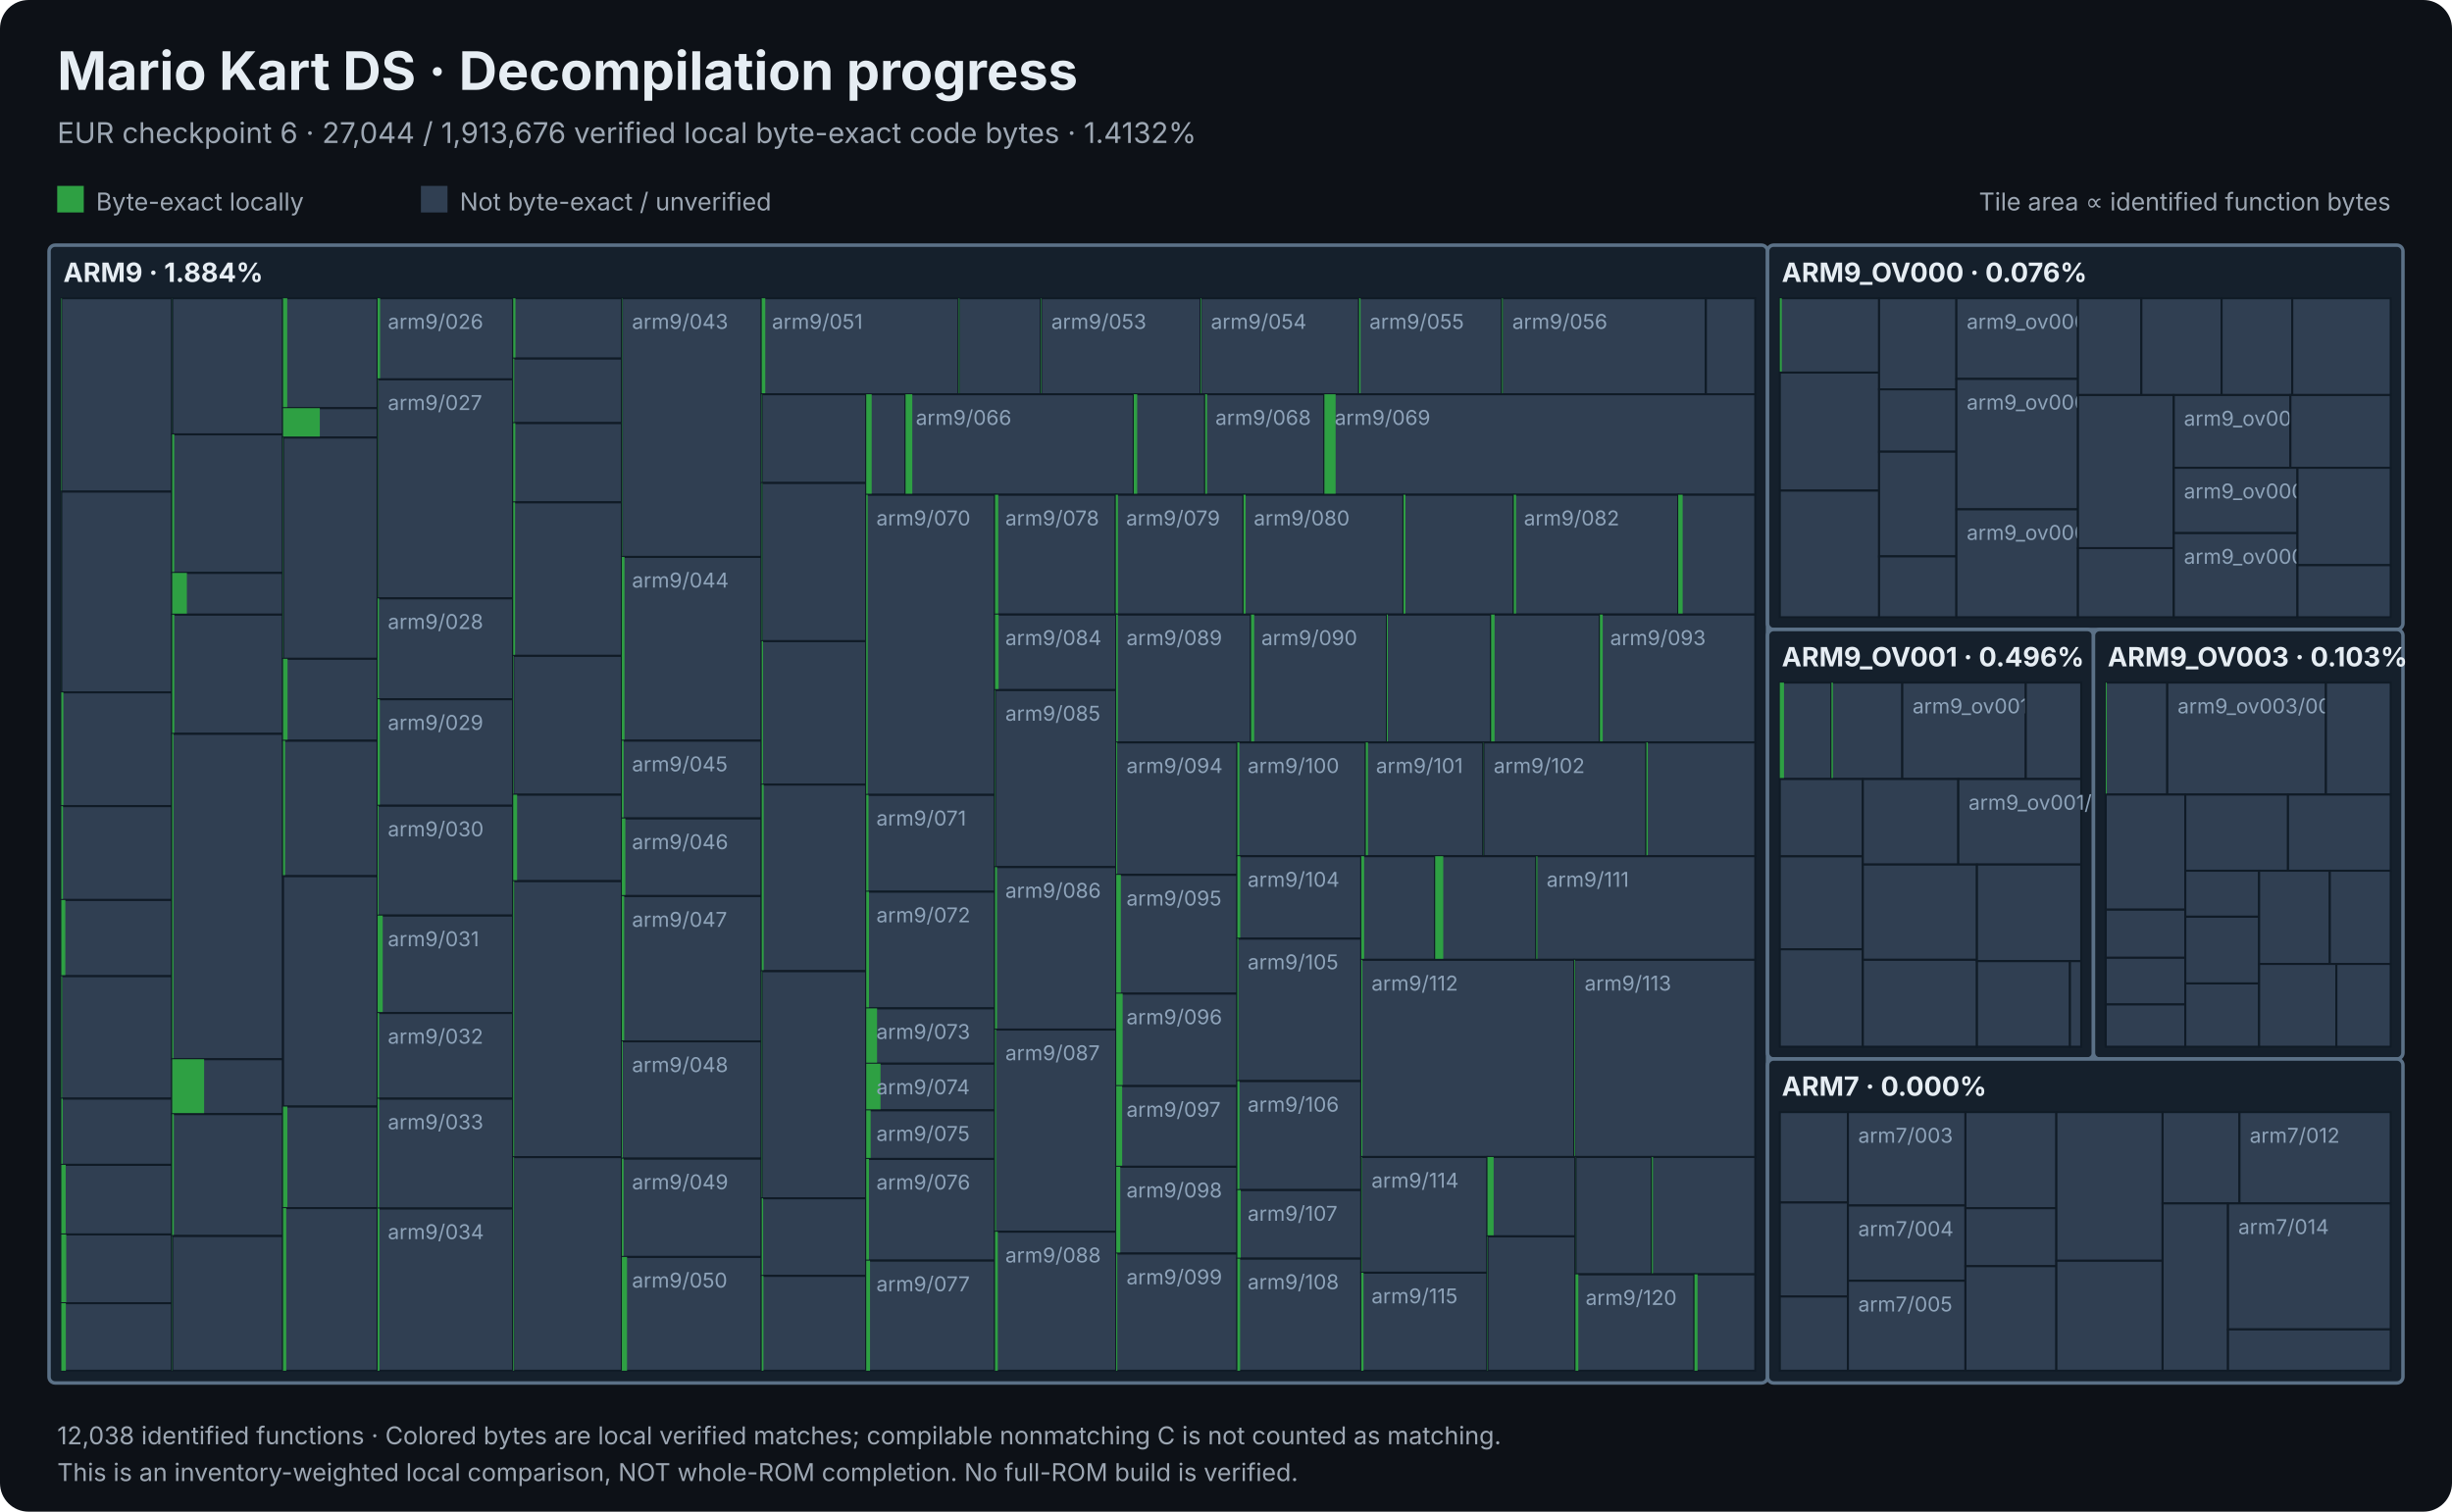
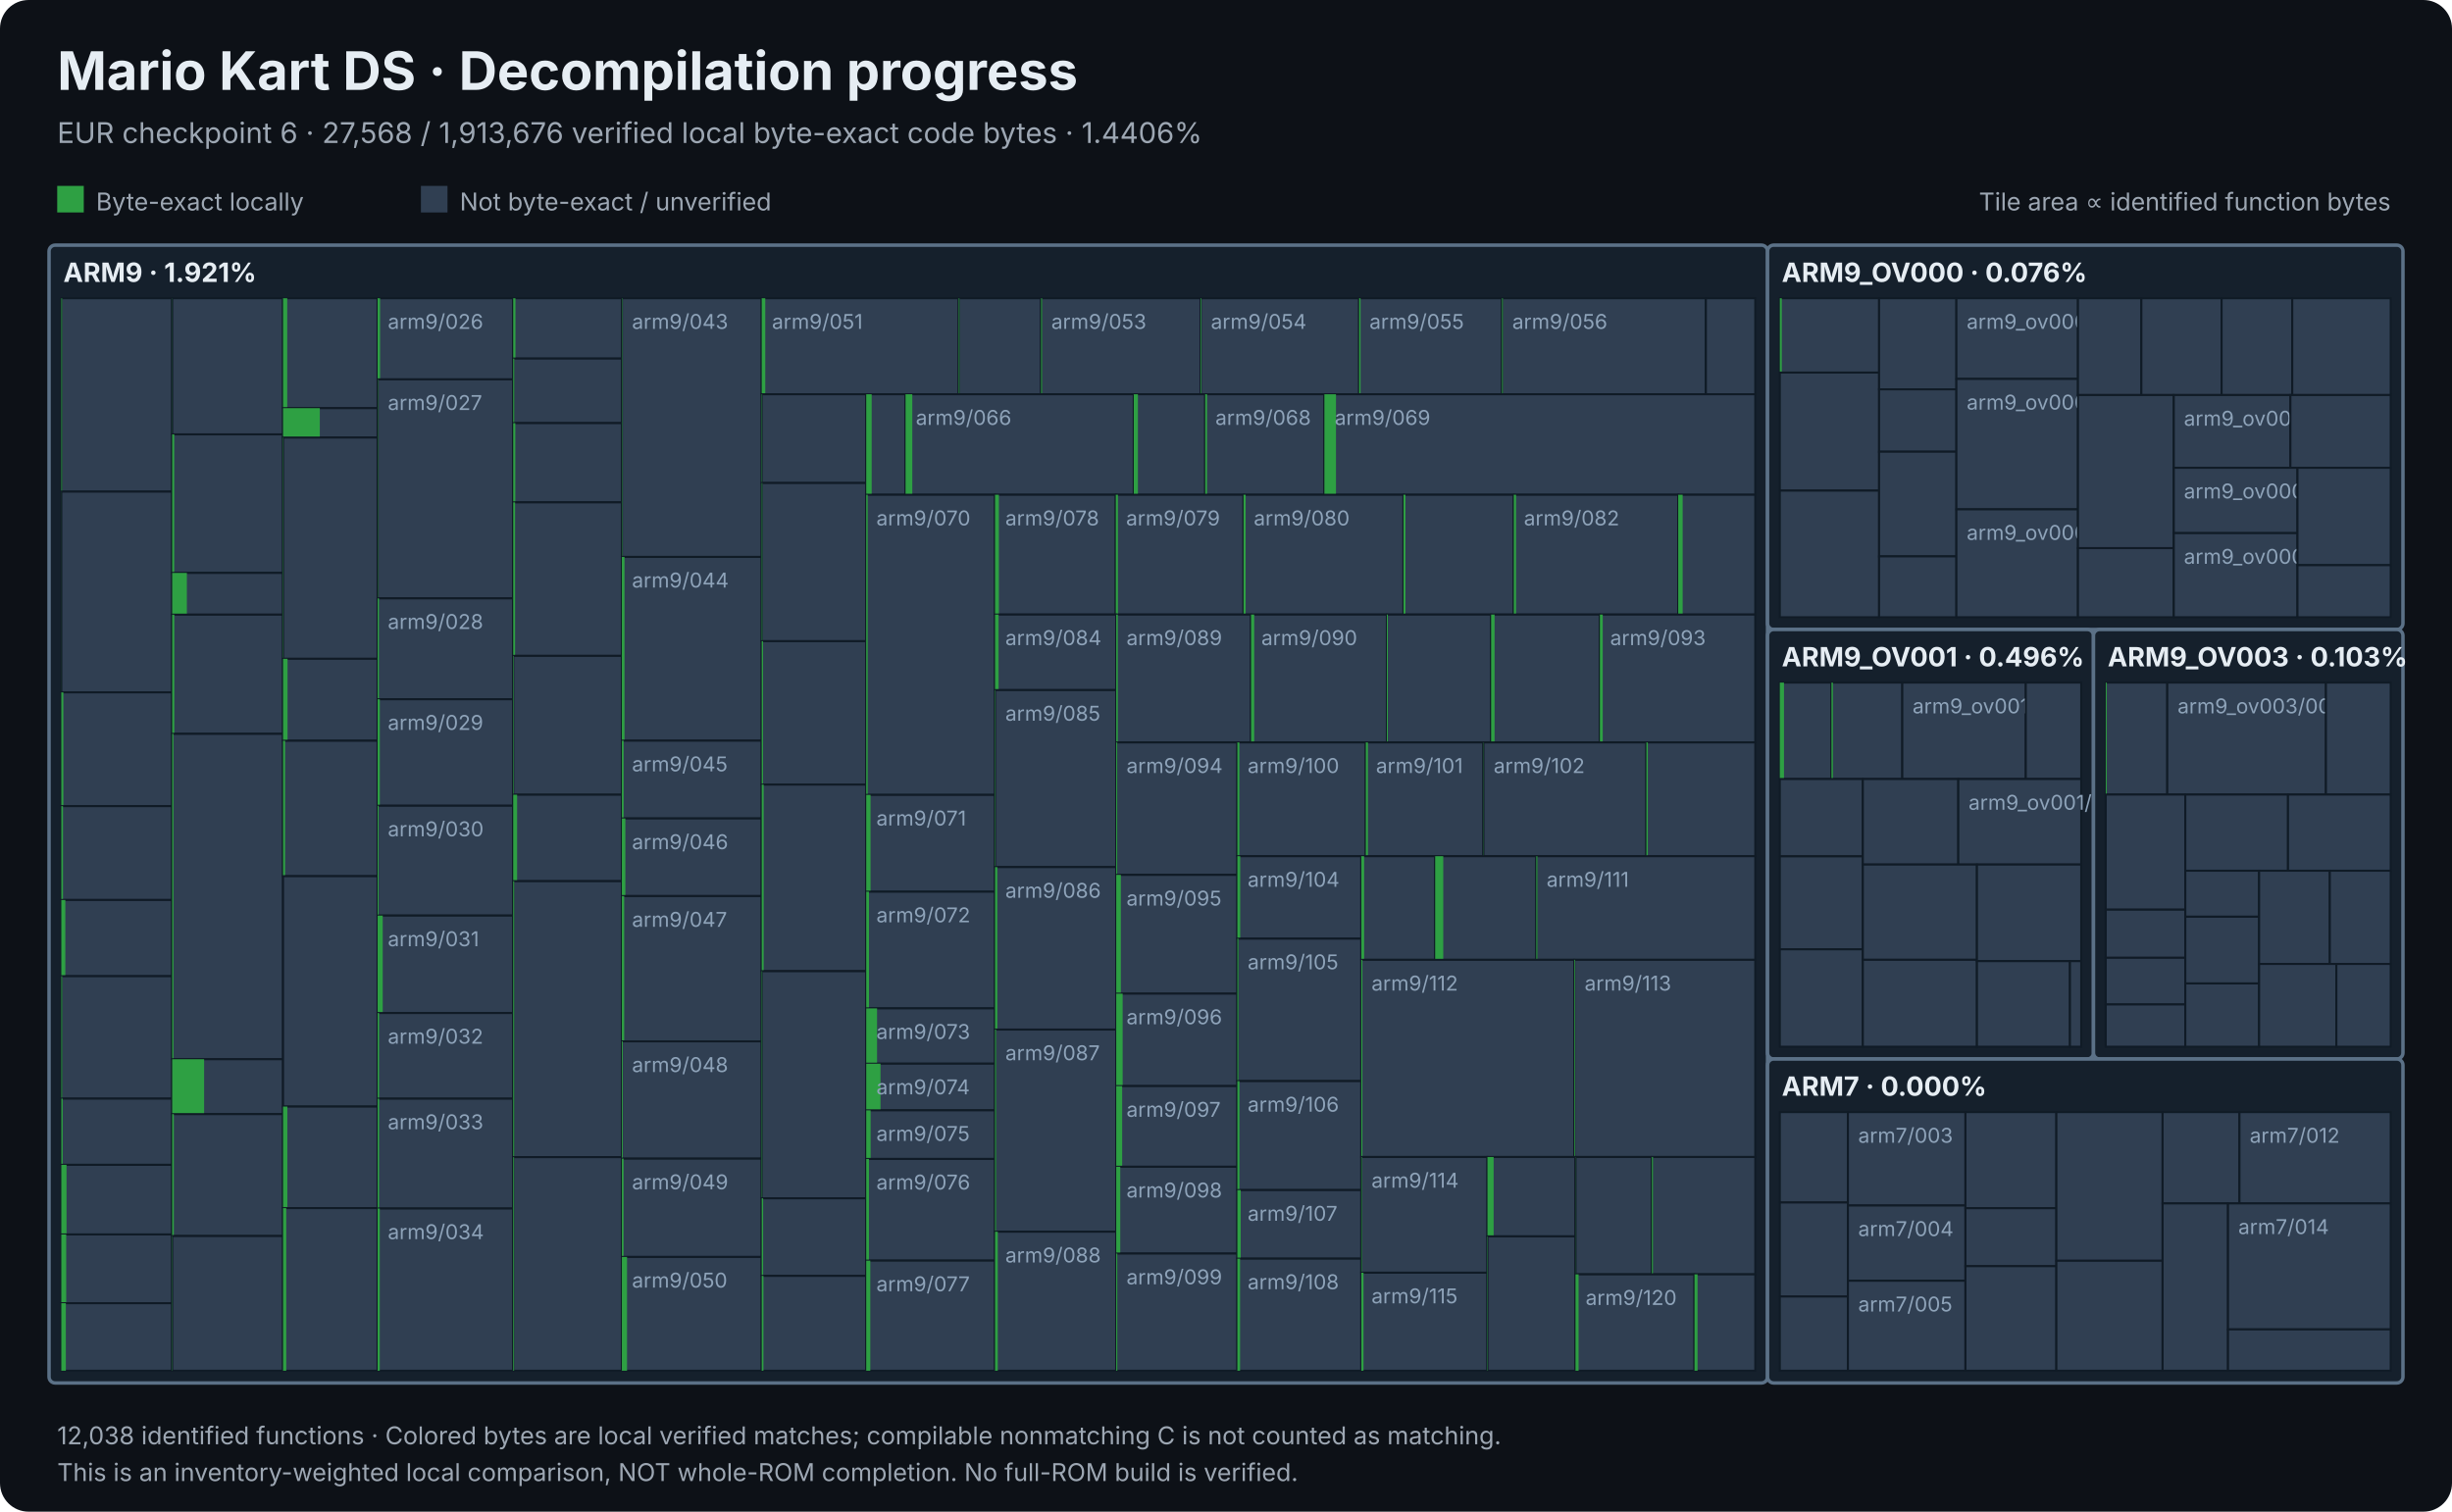
<svg xmlns="http://www.w3.org/2000/svg" viewBox="0 0 1200 740" width="1200" height="740" role="img" aria-label="Mario Kart DS local decompilation progress treemap">
  <rect width="1200" height="740" rx="14" fill="#0d1117" />
  <style>text{font-family:Inter,Segoe UI,Arial,sans-serif}.heading{fill:#e6edf3;font-weight:700}.light{fill:#9da7b3}.module{fill:#e6edf3;font-weight:700}.tile{fill:#8ea3b9;font-size:10px;pointer-events:none}</style>
  <text x="28" y="44" class="heading" font-size="26">Mario Kart DS · Decompilation progress</text>
-   <text x="28" y="70" class="light" font-size="14">EUR checkpoint 6 · 27,044 / 1,913,676 verified local byte-exact code bytes · 1.4132%</text>
+   <text x="28" y="70" class="light" font-size="14">EUR checkpoint 6 · 27,568 / 1,913,676 verified local byte-exact code bytes · 1.4406%</text>
  <rect x="28" y="91" width="13" height="13" fill="#2ea043" />
  <text x="47" y="103" class="light" font-size="12">Byte-exact locally</text>
  <rect x="206" y="91" width="13" height="13" fill="#303f52" />
  <text x="225" y="103" class="light" font-size="12">Not byte-exact / unverified</text>
  <text x="1170" y="103" text-anchor="end" class="light" font-size="12">Tile area ∝ identified function bytes</text>
  <rect x="24.00" y="120.00" width="841.03" height="557.00" rx="3" fill="#15202c" stroke="#5b7187" stroke-width="1.7" />
  <rect x="30.00" y="146.00" width="54.26" height="94.67" fill="#303f52" stroke="#101b26" stroke-width="1" />
-   <rect x="30.00" y="146.00" width="0.290" height="94.67" fill="#2ea043" />
+   <rect x="30.00" y="146.00" width="0.395" height="94.67" fill="#2ea043" />
  <rect x="30.00" y="240.67" width="54.26" height="98.25" fill="#303f52" stroke="#101b26" stroke-width="1" />
  <rect x="30.00" y="240.67" width="0.038" height="98.25" fill="#2ea043" />
  <rect x="30.00" y="338.93" width="54.26" height="55.70" fill="#303f52" stroke="#101b26" stroke-width="1" />
  <rect x="30.00" y="338.93" width="1.007" height="55.70" fill="#2ea043" />
  <rect x="30.00" y="394.62" width="54.26" height="45.95" fill="#303f52" stroke="#101b26" stroke-width="1" />
  <rect x="30.00" y="394.62" width="0.827" height="45.95" fill="#2ea043" />
  <rect x="30.00" y="440.57" width="54.26" height="37.31" fill="#303f52" stroke="#101b26" stroke-width="1" />
  <rect x="30.00" y="440.57" width="1.971" height="37.31" fill="#2ea043" />
  <rect x="30.00" y="477.88" width="54.26" height="59.93" fill="#303f52" stroke="#101b26" stroke-width="1" />
  <rect x="30.00" y="477.88" width="0.437" height="59.93" fill="#2ea043" />
  <rect x="30.00" y="537.81" width="54.26" height="32.41" fill="#303f52" stroke="#101b26" stroke-width="1" />
  <rect x="30.00" y="537.81" width="0.692" height="32.41" fill="#2ea043" />
  <rect x="30.00" y="570.22" width="54.26" height="34.08" fill="#303f52" stroke="#101b26" stroke-width="1" />
-   <rect x="30.00" y="570.22" width="2.157" height="34.08" fill="#2ea043" />
+   <rect x="30.00" y="570.22" width="2.559" height="34.08" fill="#2ea043" />
  <rect x="30.00" y="604.30" width="54.26" height="33.65" fill="#303f52" stroke="#101b26" stroke-width="1" />
  <rect x="30.00" y="604.30" width="2.407" height="33.65" fill="#2ea043" />
  <rect x="30.00" y="637.95" width="54.26" height="33.05" fill="#303f52" stroke="#101b26" stroke-width="1" />
  <rect x="30.00" y="637.95" width="2.225" height="33.05" fill="#2ea043" />
  <rect x="84.26" y="146.00" width="54.26" height="66.64" fill="#303f52" stroke="#101b26" stroke-width="1" />
  <rect x="84.26" y="146.00" width="0.075" height="66.64" fill="#2ea043" />
  <rect x="84.26" y="212.64" width="54.26" height="67.81" fill="#303f52" stroke="#101b26" stroke-width="1" />
  <rect x="84.26" y="212.64" width="1.011" height="67.81" fill="#2ea043" />
  <rect x="84.26" y="280.45" width="54.26" height="20.44" fill="#303f52" stroke="#101b26" stroke-width="1" />
  <rect x="84.26" y="280.45" width="7.195" height="20.44" fill="#2ea043" />
  <rect x="84.26" y="300.89" width="54.26" height="58.35" fill="#303f52" stroke="#101b26" stroke-width="1" />
  <rect x="84.26" y="300.89" width="1.046" height="58.35" fill="#2ea043" />
  <rect x="84.26" y="359.24" width="54.26" height="159.28" fill="#303f52" stroke="#101b26" stroke-width="1" />
  <rect x="84.26" y="359.24" width="0.642" height="159.28" fill="#2ea043" />
  <rect x="84.26" y="518.52" width="54.26" height="26.87" fill="#303f52" stroke="#101b26" stroke-width="1" />
  <rect x="84.26" y="518.52" width="15.630" height="26.87" fill="#2ea043" />
  <rect x="84.26" y="545.39" width="54.26" height="59.68" fill="#303f52" stroke="#101b26" stroke-width="1" />
  <rect x="84.26" y="545.39" width="0.814" height="59.68" fill="#2ea043" />
  <rect x="84.26" y="605.07" width="54.26" height="65.93" fill="#303f52" stroke="#101b26" stroke-width="1" />
  <rect x="84.26" y="605.07" width="0.151" height="65.93" fill="#2ea043" />
  <rect x="138.52" y="146.00" width="46.28" height="53.80" fill="#303f52" stroke="#101b26" stroke-width="1" />
  <rect x="138.52" y="146.00" width="2.050" height="53.80" fill="#2ea043" />
  <rect x="138.52" y="199.80" width="46.28" height="14.40" fill="#303f52" stroke="#101b26" stroke-width="1" />
  <rect x="138.52" y="199.80" width="17.994" height="14.40" fill="#2ea043" />
  <rect x="138.52" y="214.20" width="46.28" height="108.30" fill="#303f52" stroke="#101b26" stroke-width="1" />
  <rect x="138.52" y="214.20" width="0.173" height="108.30" fill="#2ea043" />
  <rect x="138.52" y="322.50" width="46.28" height="40.12" fill="#303f52" stroke="#101b26" stroke-width="1" />
  <rect x="138.52" y="322.50" width="2.205" height="40.12" fill="#2ea043" />
  <rect x="138.52" y="362.62" width="46.28" height="66.30" fill="#303f52" stroke="#101b26" stroke-width="1" />
  <rect x="138.52" y="362.62" width="1.015" height="66.30" fill="#2ea043" />
  <rect x="138.52" y="428.92" width="46.28" height="112.77" fill="#303f52" stroke="#101b26" stroke-width="1" />
  <rect x="138.52" y="541.70" width="46.28" height="49.72" fill="#303f52" stroke="#101b26" stroke-width="1" />
  <rect x="138.52" y="541.70" width="2.105" height="49.72" fill="#2ea043" />
  <rect x="138.52" y="591.41" width="46.28" height="79.59" fill="#303f52" stroke="#101b26" stroke-width="1" />
  <rect x="138.52" y="591.41" width="1.581" height="79.59" fill="#2ea043" />
  <rect x="184.80" y="146.00" width="66.35" height="39.71" fill="#303f52" stroke="#101b26" stroke-width="1" />
  <rect x="184.80" y="146.00" width="1.208" height="39.71" fill="#2ea043" />
  <text x="189.8" y="161.0" class="tile">arm9/026</text>
  <rect x="184.80" y="185.71" width="66.35" height="107.21" fill="#303f52" stroke="#101b26" stroke-width="1" />
  <rect x="184.80" y="185.71" width="0.174" height="107.21" fill="#2ea043" />
  <text x="189.8" y="200.7" class="tile">arm9/027</text>
  <rect x="184.80" y="292.92" width="66.35" height="49.38" fill="#303f52" stroke="#101b26" stroke-width="1" />
  <rect x="184.80" y="292.92" width="0.656" height="49.38" fill="#2ea043" />
  <text x="189.8" y="307.9" class="tile">arm9/028</text>
  <rect x="184.80" y="342.31" width="66.35" height="52.12" fill="#303f52" stroke="#101b26" stroke-width="1" />
  <rect x="184.80" y="342.31" width="1.076" height="52.12" fill="#2ea043" />
  <text x="189.8" y="357.3" class="tile">arm9/029</text>
  <rect x="184.80" y="394.43" width="66.35" height="53.78" fill="#303f52" stroke="#101b26" stroke-width="1" />
  <rect x="184.80" y="394.43" width="0.475" height="53.78" fill="#2ea043" />
  <text x="189.8" y="409.4" class="tile">arm9/030</text>
  <rect x="184.80" y="448.21" width="66.35" height="47.69" fill="#303f52" stroke="#101b26" stroke-width="1" />
  <rect x="184.80" y="448.21" width="2.508" height="47.69" fill="#2ea043" />
  <text x="189.8" y="463.2" class="tile">arm9/031</text>
  <rect x="184.80" y="495.90" width="66.35" height="41.94" fill="#303f52" stroke="#101b26" stroke-width="1" />
  <rect x="184.80" y="495.90" width="0.728" height="41.94" fill="#2ea043" />
  <text x="189.8" y="510.9" class="tile">arm9/032</text>
  <rect x="184.80" y="537.83" width="66.35" height="53.77" fill="#303f52" stroke="#101b26" stroke-width="1" />
  <rect x="184.80" y="537.83" width="0.742" height="53.77" fill="#2ea043" />
  <text x="189.8" y="552.8" class="tile">arm9/033</text>
  <rect x="184.80" y="591.60" width="66.35" height="79.40" fill="#303f52" stroke="#101b26" stroke-width="1" />
-   <rect x="184.80" y="591.60" width="0.910" height="79.40" fill="#2ea043" />
+   <rect x="184.80" y="591.60" width="1.052" height="79.40" fill="#2ea043" />
  <text x="189.8" y="606.6" class="tile">arm9/034</text>
  <rect x="251.16" y="146.00" width="53.18" height="29.53" fill="#303f52" stroke="#101b26" stroke-width="1" />
  <rect x="251.16" y="146.00" width="1.097" height="29.53" fill="#2ea043" />
  <rect x="251.16" y="175.53" width="53.18" height="31.60" fill="#303f52" stroke="#101b26" stroke-width="1" />
  <rect x="251.16" y="175.53" width="0.532" height="31.60" fill="#2ea043" />
  <rect x="251.16" y="207.13" width="53.18" height="38.79" fill="#303f52" stroke="#101b26" stroke-width="1" />
  <rect x="251.16" y="207.13" width="1.028" height="38.79" fill="#2ea043" />
  <rect x="251.16" y="245.92" width="53.18" height="75.14" fill="#303f52" stroke="#101b26" stroke-width="1" />
  <rect x="251.16" y="245.92" width="0.929" height="75.14" fill="#2ea043" />
  <rect x="251.16" y="321.06" width="53.18" height="67.98" fill="#303f52" stroke="#101b26" stroke-width="1" />
  <rect x="251.16" y="321.06" width="0.275" height="67.98" fill="#2ea043" />
  <rect x="251.16" y="389.04" width="53.18" height="42.31" fill="#303f52" stroke="#101b26" stroke-width="1" />
  <rect x="251.16" y="389.04" width="1.914" height="42.31" fill="#2ea043" />
  <rect x="251.16" y="431.36" width="53.18" height="135.10" fill="#303f52" stroke="#101b26" stroke-width="1" />
  <rect x="251.16" y="431.36" width="0.498" height="135.10" fill="#2ea043" />
  <rect x="251.16" y="566.45" width="53.18" height="104.55" fill="#303f52" stroke="#101b26" stroke-width="1" />
  <rect x="251.16" y="566.45" width="0.429" height="104.55" fill="#2ea043" />
  <rect x="304.34" y="146.00" width="68.42" height="126.63" fill="#303f52" stroke="#101b26" stroke-width="1" />
  <rect x="304.34" y="146.00" width="0.207" height="126.63" fill="#2ea043" />
  <text x="309.3" y="161.0" class="tile">arm9/043</text>
  <rect x="304.34" y="272.63" width="68.42" height="89.96" fill="#303f52" stroke="#101b26" stroke-width="1" />
  <rect x="304.34" y="272.63" width="1.288" height="89.96" fill="#2ea043" />
  <text x="309.3" y="287.6" class="tile">arm9/044</text>
  <rect x="304.34" y="362.58" width="68.42" height="38.08" fill="#303f52" stroke="#101b26" stroke-width="1" />
  <rect x="304.34" y="362.58" width="0.867" height="38.08" fill="#2ea043" />
  <text x="309.3" y="377.6" class="tile">arm9/045</text>
  <rect x="304.34" y="400.66" width="68.42" height="37.99" fill="#303f52" stroke="#101b26" stroke-width="1" />
  <rect x="304.34" y="400.66" width="1.706" height="37.99" fill="#2ea043" />
  <text x="309.3" y="415.7" class="tile">arm9/046</text>
  <rect x="304.34" y="438.65" width="68.42" height="71.12" fill="#303f52" stroke="#101b26" stroke-width="1" />
  <rect x="304.34" y="438.65" width="1.139" height="71.12" fill="#2ea043" />
  <text x="309.3" y="453.7" class="tile">arm9/047</text>
  <rect x="304.34" y="509.77" width="68.42" height="57.42" fill="#303f52" stroke="#101b26" stroke-width="1" />
  <rect x="304.34" y="509.77" width="0.434" height="57.42" fill="#2ea043" />
  <text x="309.3" y="524.8" class="tile">arm9/048</text>
  <rect x="304.34" y="567.19" width="68.42" height="48.12" fill="#303f52" stroke="#101b26" stroke-width="1" />
  <rect x="304.34" y="567.19" width="0.829" height="48.12" fill="#2ea043" />
  <text x="309.3" y="582.2" class="tile">arm9/049</text>
  <rect x="304.34" y="615.31" width="68.42" height="55.69" fill="#303f52" stroke="#101b26" stroke-width="1" />
  <rect x="304.34" y="615.31" width="2.528" height="55.69" fill="#2ea043" />
  <text x="309.3" y="630.3" class="tile">arm9/050</text>
  <rect x="372.77" y="146.00" width="96.43" height="47.00" fill="#303f52" stroke="#101b26" stroke-width="1" />
  <rect x="372.77" y="146.00" width="1.750" height="47.00" fill="#2ea043" />
  <text x="377.8" y="161.0" class="tile">arm9/051</text>
  <rect x="469.20" y="146.00" width="40.30" height="47.00" fill="#303f52" stroke="#101b26" stroke-width="1" />
  <rect x="469.20" y="146.00" width="0.345" height="47.00" fill="#2ea043" />
  <rect x="509.50" y="146.00" width="78.14" height="47.00" fill="#303f52" stroke="#101b26" stroke-width="1" />
-   <rect x="509.50" y="146.00" width="0.265" height="47.00" fill="#2ea043" />
+   <rect x="509.50" y="146.00" width="0.504" height="47.00" fill="#2ea043" />
  <text x="514.5" y="161.0" class="tile">arm9/053</text>
  <rect x="587.64" y="146.00" width="77.53" height="47.00" fill="#303f52" stroke="#101b26" stroke-width="1" />
  <rect x="587.64" y="146.00" width="0.345" height="47.00" fill="#2ea043" />
  <text x="592.6" y="161.0" class="tile">arm9/054</text>
  <rect x="665.16" y="146.00" width="69.92" height="47.00" fill="#303f52" stroke="#101b26" stroke-width="1" />
  <rect x="665.16" y="146.00" width="0.689" height="47.00" fill="#2ea043" />
  <text x="670.2" y="161.0" class="tile">arm9/055</text>
  <rect x="735.08" y="146.00" width="99.77" height="47.00" fill="#303f52" stroke="#101b26" stroke-width="1" />
  <rect x="735.08" y="146.00" width="0.424" height="47.00" fill="#2ea043" />
  <text x="740.1" y="161.0" class="tile">arm9/056</text>
  <rect x="834.85" y="146.00" width="24.18" height="47.00" fill="#303f52" stroke="#101b26" stroke-width="1" />
  <rect x="372.77" y="193.00" width="51.16" height="43.45" fill="#303f52" stroke="#101b26" stroke-width="1" />
  <rect x="372.77" y="193.00" width="0.229" height="43.45" fill="#2ea043" />
  <rect x="372.77" y="236.45" width="51.16" height="77.43" fill="#303f52" stroke="#101b26" stroke-width="1" />
  <rect x="372.77" y="236.45" width="0.298" height="77.43" fill="#2ea043" />
  <rect x="372.77" y="313.88" width="51.16" height="70.22" fill="#303f52" stroke="#101b26" stroke-width="1" />
  <rect x="372.77" y="313.88" width="0.657" height="70.22" fill="#2ea043" />
  <rect x="372.77" y="384.09" width="51.16" height="91.33" fill="#303f52" stroke="#101b26" stroke-width="1" />
  <rect x="372.77" y="384.09" width="0.969" height="91.33" fill="#2ea043" />
  <rect x="372.77" y="475.43" width="51.16" height="111.18" fill="#303f52" stroke="#101b26" stroke-width="1" />
  <rect x="372.77" y="475.43" width="0.258" height="111.18" fill="#2ea043" />
  <rect x="372.77" y="586.61" width="51.16" height="37.96" fill="#303f52" stroke="#101b26" stroke-width="1" />
  <rect x="372.77" y="586.61" width="0.706" height="37.96" fill="#2ea043" />
  <rect x="372.77" y="624.57" width="51.16" height="46.43" fill="#303f52" stroke="#101b26" stroke-width="1" />
  <rect x="372.77" y="624.57" width="0.859" height="46.43" fill="#2ea043" />
  <rect x="423.93" y="193.00" width="19.24" height="49.20" fill="#303f52" stroke="#101b26" stroke-width="1" />
  <rect x="423.93" y="193.00" width="2.659" height="49.20" fill="#2ea043" />
  <rect x="443.17" y="193.00" width="111.70" height="49.20" fill="#303f52" stroke="#101b26" stroke-width="1" />
  <rect x="443.17" y="193.00" width="3.305" height="49.20" fill="#2ea043" />
  <text x="448.2" y="208.0" class="tile">arm9/066</text>
  <rect x="554.87" y="193.00" width="34.95" height="49.20" fill="#303f52" stroke="#101b26" stroke-width="1" />
-   <rect x="554.87" y="193.00" width="1.672" height="49.20" fill="#2ea043" />
+   <rect x="554.87" y="193.00" width="2.026" height="49.20" fill="#2ea043" />
  <rect x="589.82" y="193.00" width="58.33" height="49.20" fill="#303f52" stroke="#101b26" stroke-width="1" />
  <rect x="589.82" y="193.00" width="0.912" height="49.20" fill="#2ea043" />
  <text x="594.8" y="208.0" class="tile">arm9/068</text>
  <rect x="648.15" y="193.00" width="210.88" height="49.20" fill="#303f52" stroke="#101b26" stroke-width="1" />
-   <rect x="648.15" y="193.00" width="5.496" height="49.20" fill="#2ea043" />
+   <rect x="648.15" y="193.00" width="5.674" height="49.20" fill="#2ea043" />
  <text x="653.2" y="208.0" class="tile">arm9/069</text>
  <rect x="423.93" y="242.20" width="63.03" height="146.92" fill="#303f52" stroke="#101b26" stroke-width="1" />
  <rect x="423.93" y="242.20" width="0.721" height="146.92" fill="#2ea043" />
  <text x="428.9" y="257.2" class="tile">arm9/070</text>
  <rect x="423.93" y="389.12" width="63.03" height="47.39" fill="#303f52" stroke="#101b26" stroke-width="1" />
-   <rect x="423.93" y="389.12" width="1.104" height="47.39" fill="#2ea043" />
+   <rect x="423.93" y="389.12" width="2.104" height="47.39" fill="#2ea043" />
  <text x="428.9" y="404.1" class="tile">arm9/071</text>
  <rect x="423.93" y="436.51" width="63.03" height="57.12" fill="#303f52" stroke="#101b26" stroke-width="1" />
  <rect x="423.93" y="436.51" width="1.342" height="57.12" fill="#2ea043" />
  <text x="428.9" y="451.5" class="tile">arm9/072</text>
  <rect x="423.93" y="493.63" width="63.03" height="27.06" fill="#303f52" stroke="#101b26" stroke-width="1" />
  <rect x="423.93" y="493.63" width="5.295" height="27.06" fill="#2ea043" />
  <text x="428.9" y="508.6" class="tile">arm9/073</text>
  <rect x="423.93" y="520.70" width="63.03" height="22.84" fill="#303f52" stroke="#101b26" stroke-width="1" />
  <rect x="423.93" y="520.70" width="6.983" height="22.84" fill="#2ea043" />
  <text x="428.9" y="535.7" class="tile">arm9/074</text>
  <rect x="423.93" y="543.54" width="63.03" height="23.80" fill="#303f52" stroke="#101b26" stroke-width="1" />
  <rect x="423.93" y="543.54" width="2.147" height="23.80" fill="#2ea043" />
  <text x="428.9" y="558.5" class="tile">arm9/075</text>
  <rect x="423.93" y="567.34" width="63.03" height="49.77" fill="#303f52" stroke="#101b26" stroke-width="1" />
  <rect x="423.93" y="567.34" width="1.327" height="49.77" fill="#2ea043" />
  <text x="428.9" y="582.3" class="tile">arm9/076</text>
  <rect x="423.93" y="617.11" width="63.03" height="53.89" fill="#303f52" stroke="#101b26" stroke-width="1" />
-   <rect x="423.93" y="617.11" width="1.850" height="53.89" fill="#2ea043" />
+   <rect x="423.93" y="617.11" width="1.989" height="53.89" fill="#2ea043" />
  <text x="428.9" y="632.1" class="tile">arm9/077</text>
  <rect x="486.96" y="242.20" width="59.11" height="58.65" fill="#303f52" stroke="#101b26" stroke-width="1" />
-   <rect x="486.96" y="242.20" width="1.593" height="58.65" fill="#2ea043" />
+   <rect x="486.96" y="242.20" width="1.891" height="58.65" fill="#2ea043" />
  <text x="492.0" y="257.2" class="tile">arm9/078</text>
  <rect x="546.07" y="242.20" width="62.50" height="58.65" fill="#303f52" stroke="#101b26" stroke-width="1" />
  <rect x="546.07" y="242.20" width="1.041" height="58.65" fill="#2ea043" />
  <text x="551.1" y="257.2" class="tile">arm9/079</text>
  <rect x="608.57" y="242.20" width="78.28" height="58.65" fill="#303f52" stroke="#101b26" stroke-width="1" />
  <rect x="608.57" y="242.20" width="1.041" height="58.65" fill="#2ea043" />
  <text x="613.6" y="257.2" class="tile">arm9/080</text>
  <rect x="686.85" y="242.20" width="54.00" height="58.65" fill="#303f52" stroke="#101b26" stroke-width="1" />
  <rect x="686.85" y="242.20" width="0.977" height="58.65" fill="#2ea043" />
  <rect x="740.84" y="242.20" width="80.48" height="58.65" fill="#303f52" stroke="#101b26" stroke-width="1" />
  <rect x="740.84" y="242.20" width="1.105" height="58.65" fill="#2ea043" />
  <text x="745.8" y="257.2" class="tile">arm9/082</text>
  <rect x="821.32" y="242.20" width="37.71" height="58.65" fill="#303f52" stroke="#101b26" stroke-width="1" />
  <rect x="821.32" y="242.20" width="2.167" height="58.65" fill="#2ea043" />
  <rect x="486.96" y="300.85" width="59.32" height="36.97" fill="#303f52" stroke="#101b26" stroke-width="1" />
  <rect x="486.96" y="300.85" width="1.753" height="36.97" fill="#2ea043" />
  <text x="492.0" y="315.8" class="tile">arm9/084</text>
  <rect x="486.96" y="337.82" width="59.32" height="86.64" fill="#303f52" stroke="#101b26" stroke-width="1" />
  <rect x="486.96" y="337.82" width="0.216" height="86.64" fill="#2ea043" />
  <text x="492.0" y="352.8" class="tile">arm9/085</text>
  <rect x="486.96" y="424.47" width="59.32" height="79.53" fill="#303f52" stroke="#101b26" stroke-width="1" />
-   <rect x="486.96" y="424.47" width="0.971" height="79.53" fill="#2ea043" />
+   <rect x="486.96" y="424.47" width="1.128" height="79.53" fill="#2ea043" />
  <text x="492.0" y="439.5" class="tile">arm9/086</text>
  <rect x="486.96" y="504.00" width="59.32" height="98.96" fill="#303f52" stroke="#101b26" stroke-width="1" />
  <rect x="486.96" y="504.00" width="0.510" height="98.96" fill="#2ea043" />
  <text x="492.0" y="519.0" class="tile">arm9/087</text>
  <rect x="486.96" y="602.96" width="59.32" height="68.04" fill="#303f52" stroke="#101b26" stroke-width="1" />
  <rect x="486.96" y="602.96" width="1.355" height="68.04" fill="#2ea043" />
  <text x="492.0" y="618.0" class="tile">arm9/088</text>
  <rect x="546.28" y="300.85" width="65.98" height="62.59" fill="#303f52" stroke="#101b26" stroke-width="1" />
  <rect x="546.28" y="300.85" width="0.776" height="62.59" fill="#2ea043" />
  <text x="551.3" y="315.8" class="tile">arm9/089</text>
  <rect x="612.26" y="300.85" width="66.47" height="62.59" fill="#303f52" stroke="#101b26" stroke-width="1" />
  <rect x="612.26" y="300.85" width="1.553" height="62.59" fill="#2ea043" />
  <text x="617.3" y="315.8" class="tile">arm9/090</text>
  <rect x="678.73" y="300.85" width="51.02" height="62.59" fill="#303f52" stroke="#101b26" stroke-width="1" />
  <rect x="678.73" y="300.85" width="0.478" height="62.59" fill="#2ea043" />
  <rect x="729.75" y="300.85" width="53.24" height="62.59" fill="#303f52" stroke="#101b26" stroke-width="1" />
  <rect x="729.75" y="300.85" width="1.692" height="62.59" fill="#2ea043" />
  <rect x="782.98" y="300.85" width="76.05" height="62.59" fill="#303f52" stroke="#101b26" stroke-width="1" />
  <rect x="782.98" y="300.85" width="1.394" height="62.59" fill="#2ea043" />
  <text x="788.0" y="315.8" class="tile">arm9/093</text>
  <rect x="546.28" y="363.44" width="59.28" height="64.83" fill="#303f52" stroke="#101b26" stroke-width="1" />
  <rect x="546.28" y="363.44" width="0.500" height="64.83" fill="#2ea043" />
  <text x="551.3" y="378.4" class="tile">arm9/094</text>
  <rect x="546.28" y="428.27" width="59.28" height="58.15" fill="#303f52" stroke="#101b26" stroke-width="1" />
  <rect x="546.28" y="428.27" width="2.250" height="58.15" fill="#2ea043" />
  <text x="551.3" y="443.3" class="tile">arm9/095</text>
  <rect x="546.28" y="486.42" width="59.28" height="45.24" fill="#303f52" stroke="#101b26" stroke-width="1" />
  <rect x="546.28" y="486.42" width="3.140" height="45.24" fill="#2ea043" />
  <text x="551.3" y="501.4" class="tile">arm9/096</text>
  <rect x="546.28" y="531.66" width="59.28" height="39.50" fill="#303f52" stroke="#101b26" stroke-width="1" />
  <rect x="546.28" y="531.66" width="2.902" height="39.50" fill="#2ea043" />
  <text x="551.3" y="546.7" class="tile">arm9/097</text>
  <rect x="546.28" y="571.16" width="59.28" height="42.50" fill="#303f52" stroke="#101b26" stroke-width="1" />
  <rect x="546.28" y="571.16" width="1.965" height="42.50" fill="#2ea043" />
  <text x="551.3" y="586.2" class="tile">arm9/098</text>
  <rect x="546.28" y="613.65" width="59.28" height="57.35" fill="#303f52" stroke="#101b26" stroke-width="1" />
  <rect x="546.28" y="613.65" width="0.532" height="57.35" fill="#2ea043" />
  <text x="551.3" y="628.7" class="tile">arm9/099</text>
  <rect x="605.56" y="363.44" width="62.85" height="55.69" fill="#303f52" stroke="#101b26" stroke-width="1" />
  <rect x="605.56" y="363.44" width="0.985" height="55.69" fill="#2ea043" />
  <text x="610.6" y="378.4" class="tile">arm9/100</text>
  <rect x="668.42" y="363.44" width="57.56" height="55.69" fill="#303f52" stroke="#101b26" stroke-width="1" />
  <rect x="668.42" y="363.44" width="1.040" height="55.69" fill="#2ea043" />
  <text x="673.4" y="378.4" class="tile">arm9/101</text>
  <rect x="725.98" y="363.44" width="79.76" height="55.69" fill="#303f52" stroke="#101b26" stroke-width="1" />
  <rect x="725.98" y="363.44" width="0.123" height="55.69" fill="#2ea043" />
  <text x="731.0" y="378.4" class="tile">arm9/102</text>
  <rect x="805.74" y="363.44" width="53.30" height="55.69" fill="#303f52" stroke="#101b26" stroke-width="1" />
  <rect x="805.74" y="363.44" width="0.694" height="55.69" fill="#2ea043" />
  <rect x="605.56" y="419.13" width="60.64" height="40.36" fill="#303f52" stroke="#101b26" stroke-width="1" />
  <rect x="605.56" y="419.13" width="1.390" height="40.36" fill="#2ea043" />
  <text x="610.6" y="434.1" class="tile">arm9/104</text>
  <rect x="605.56" y="459.49" width="60.64" height="69.74" fill="#303f52" stroke="#101b26" stroke-width="1" />
  <rect x="605.56" y="459.49" width="0.509" height="69.74" fill="#2ea043" />
  <text x="610.6" y="474.5" class="tile">arm9/105</text>
  <rect x="605.56" y="529.23" width="60.64" height="53.35" fill="#303f52" stroke="#101b26" stroke-width="1" />
  <rect x="605.56" y="529.23" width="1.016" height="53.35" fill="#2ea043" />
  <text x="610.6" y="544.2" class="tile">arm9/106</text>
  <rect x="605.56" y="582.58" width="60.64" height="33.57" fill="#303f52" stroke="#101b26" stroke-width="1" />
  <rect x="605.56" y="582.58" width="1.634" height="33.57" fill="#2ea043" />
  <text x="610.6" y="597.6" class="tile">arm9/107</text>
  <rect x="605.56" y="616.15" width="60.64" height="54.85" fill="#303f52" stroke="#101b26" stroke-width="1" />
  <rect x="605.56" y="616.15" width="1.329" height="54.85" fill="#2ea043" />
  <text x="610.6" y="631.1" class="tile">arm9/108</text>
  <rect x="666.21" y="419.13" width="36.16" height="50.72" fill="#303f52" stroke="#101b26" stroke-width="1" />
  <rect x="666.21" y="419.13" width="1.400" height="50.72" fill="#2ea043" />
  <rect x="702.37" y="419.13" width="49.50" height="50.72" fill="#303f52" stroke="#101b26" stroke-width="1" />
  <rect x="702.37" y="419.13" width="3.955" height="50.72" fill="#2ea043" />
  <rect x="751.87" y="419.13" width="107.17" height="50.72" fill="#303f52" stroke="#101b26" stroke-width="1" />
  <rect x="751.87" y="419.13" width="0.516" height="50.72" fill="#2ea043" />
  <text x="756.9" y="434.1" class="tile">arm9/111</text>
  <rect x="666.21" y="469.86" width="104.26" height="96.52" fill="#303f52" stroke="#101b26" stroke-width="1" />
  <rect x="666.21" y="469.86" width="0.542" height="96.52" fill="#2ea043" />
  <text x="671.2" y="484.9" class="tile">arm9/112</text>
  <rect x="770.47" y="469.86" width="88.56" height="96.52" fill="#303f52" stroke="#101b26" stroke-width="1" />
  <rect x="770.47" y="469.86" width="0.361" height="96.52" fill="#2ea043" />
  <text x="775.5" y="484.9" class="tile">arm9/113</text>
  <rect x="666.21" y="566.38" width="61.76" height="56.64" fill="#303f52" stroke="#101b26" stroke-width="1" />
  <rect x="666.21" y="566.38" width="0.286" height="56.64" fill="#2ea043" />
  <text x="671.2" y="581.4" class="tile">arm9/114</text>
  <rect x="666.21" y="623.02" width="61.76" height="47.98" fill="#303f52" stroke="#101b26" stroke-width="1" />
  <rect x="666.21" y="623.02" width="1.091" height="47.98" fill="#2ea043" />
  <text x="671.2" y="638.0" class="tile">arm9/115</text>
  <rect x="727.96" y="566.38" width="43.08" height="38.85" fill="#303f52" stroke="#101b26" stroke-width="1" />
  <rect x="727.96" y="566.38" width="3.015" height="38.85" fill="#2ea043" />
  <rect x="727.96" y="605.23" width="43.08" height="65.77" fill="#303f52" stroke="#101b26" stroke-width="1" />
  <rect x="727.96" y="605.23" width="0.208" height="65.77" fill="#2ea043" />
  <rect x="771.05" y="566.38" width="37.37" height="57.45" fill="#303f52" stroke="#101b26" stroke-width="1" />
  <rect x="771.05" y="566.38" width="0.087" height="57.45" fill="#2ea043" />
  <rect x="808.42" y="566.38" width="50.62" height="57.45" fill="#303f52" stroke="#101b26" stroke-width="1" />
  <rect x="808.42" y="566.38" width="0.542" height="57.45" fill="#2ea043" />
  <rect x="771.05" y="623.83" width="58.23" height="47.17" fill="#303f52" stroke="#101b26" stroke-width="1" />
-   <rect x="771.05" y="623.83" width="1.374" height="47.17" fill="#2ea043" />
+   <rect x="771.05" y="623.83" width="1.506" height="47.17" fill="#2ea043" />
  <text x="776.0" y="638.8" class="tile">arm9/120</text>
  <rect x="829.28" y="623.83" width="29.76" height="47.17" fill="#303f52" stroke="#101b26" stroke-width="1" />
  <rect x="829.28" y="623.83" width="1.493" height="47.17" fill="#2ea043" />
-   <text x="31.0" y="138.0" class="module" font-size="13">ARM9 · 1.884%</text>
+   <text x="31.0" y="138.0" class="module" font-size="13">ARM9 · 1.921%</text>
  <rect x="865.03" y="120.00" width="310.97" height="188.15" rx="3" fill="#15202c" stroke="#5b7187" stroke-width="1.7" />
  <rect x="871.03" y="146.00" width="48.58" height="36.39" fill="#303f52" stroke="#101b26" stroke-width="1" />
  <rect x="871.03" y="146.00" width="0.971" height="36.39" fill="#2ea043" />
  <rect x="871.03" y="182.39" width="48.58" height="57.78" fill="#303f52" stroke="#101b26" stroke-width="1" />
  <rect x="871.03" y="240.17" width="48.58" height="61.99" fill="#303f52" stroke="#101b26" stroke-width="1" />
  <rect x="919.62" y="146.00" width="37.84" height="44.59" fill="#303f52" stroke="#101b26" stroke-width="1" />
  <rect x="919.62" y="190.59" width="37.84" height="30.53" fill="#303f52" stroke="#101b26" stroke-width="1" />
  <rect x="919.62" y="221.12" width="37.84" height="51.24" fill="#303f52" stroke="#101b26" stroke-width="1" />
  <rect x="919.62" y="272.36" width="37.84" height="29.80" fill="#303f52" stroke="#101b26" stroke-width="1" />
  <rect x="957.45" y="146.00" width="59.50" height="39.50" fill="#303f52" stroke="#101b26" stroke-width="1" />
  <text x="962.5" y="161.0" class="tile">arm9_ov000/007</text>
  <rect x="957.45" y="185.50" width="59.50" height="63.84" fill="#303f52" stroke="#101b26" stroke-width="1" />
  <text x="962.5" y="200.5" class="tile">arm9_ov000/008</text>
  <rect x="957.45" y="249.34" width="59.50" height="52.81" fill="#303f52" stroke="#101b26" stroke-width="1" />
  <text x="962.5" y="264.3" class="tile">arm9_ov000/009</text>
  <rect x="1016.95" y="146.00" width="31.01" height="47.38" fill="#303f52" stroke="#101b26" stroke-width="1" />
  <rect x="1047.97" y="146.00" width="39.28" height="47.38" fill="#303f52" stroke="#101b26" stroke-width="1" />
  <rect x="1087.25" y="146.00" width="34.58" height="47.38" fill="#303f52" stroke="#101b26" stroke-width="1" />
  <rect x="1121.83" y="146.00" width="48.17" height="47.38" fill="#303f52" stroke="#101b26" stroke-width="1" />
  <rect x="1016.95" y="193.38" width="46.88" height="74.94" fill="#303f52" stroke="#101b26" stroke-width="1" />
  <rect x="1016.95" y="268.32" width="46.88" height="33.84" fill="#303f52" stroke="#101b26" stroke-width="1" />
  <rect x="1063.84" y="193.38" width="57.08" height="35.62" fill="#303f52" stroke="#101b26" stroke-width="1" />
  <text x="1068.8" y="208.4" class="tile">arm9_ov000/016</text>
  <rect x="1120.92" y="193.38" width="49.08" height="35.62" fill="#303f52" stroke="#101b26" stroke-width="1" />
  <rect x="1063.84" y="229.00" width="60.54" height="31.98" fill="#303f52" stroke="#101b26" stroke-width="1" />
  <text x="1068.8" y="244.0" class="tile">arm9_ov000/018</text>
  <rect x="1063.84" y="260.98" width="60.54" height="41.17" fill="#303f52" stroke="#101b26" stroke-width="1" />
  <text x="1068.8" y="276.0" class="tile">arm9_ov000/019</text>
  <rect x="1124.38" y="229.00" width="45.62" height="47.67" fill="#303f52" stroke="#101b26" stroke-width="1" />
  <rect x="1124.38" y="276.67" width="45.62" height="25.49" fill="#303f52" stroke="#101b26" stroke-width="1" />
  <text x="872.0" y="138.0" class="module" font-size="13">ARM9_OV000 · 0.076%</text>
  <rect x="865.03" y="308.15" width="159.50" height="210.24" rx="3" fill="#15202c" stroke="#5b7187" stroke-width="1.7" />
  <rect x="871.03" y="334.15" width="25.28" height="47.20" fill="#303f52" stroke="#101b26" stroke-width="1" />
  <rect x="871.03" y="334.15" width="2.050" height="47.20" fill="#2ea043" />
  <rect x="896.31" y="334.15" width="34.67" height="47.20" fill="#303f52" stroke="#101b26" stroke-width="1" />
  <rect x="896.31" y="334.15" width="0.713" height="47.20" fill="#2ea043" />
  <rect x="930.98" y="334.15" width="60.43" height="47.20" fill="#303f52" stroke="#101b26" stroke-width="1" />
  <text x="936.0" y="349.2" class="tile">arm9_ov001/002</text>
  <rect x="991.41" y="334.15" width="27.13" height="47.20" fill="#303f52" stroke="#101b26" stroke-width="1" />
  <rect x="871.03" y="381.35" width="40.64" height="37.85" fill="#303f52" stroke="#101b26" stroke-width="1" />
  <rect x="871.03" y="419.21" width="40.64" height="45.51" fill="#303f52" stroke="#101b26" stroke-width="1" />
  <rect x="871.03" y="464.72" width="40.64" height="47.67" fill="#303f52" stroke="#101b26" stroke-width="1" />
  <rect x="911.67" y="381.35" width="46.71" height="41.87" fill="#303f52" stroke="#101b26" stroke-width="1" />
  <rect x="958.39" y="381.35" width="60.15" height="41.87" fill="#303f52" stroke="#101b26" stroke-width="1" />
  <text x="963.4" y="396.4" class="tile">arm9_ov001/008</text>
  <rect x="911.67" y="423.22" width="55.83" height="46.63" fill="#303f52" stroke="#101b26" stroke-width="1" />
  <rect x="911.67" y="469.85" width="55.83" height="42.54" fill="#303f52" stroke="#101b26" stroke-width="1" />
  <rect x="967.51" y="423.22" width="51.03" height="47.28" fill="#303f52" stroke="#101b26" stroke-width="1" />
  <rect x="967.51" y="470.50" width="45.52" height="41.89" fill="#303f52" stroke="#101b26" stroke-width="1" />
  <rect x="1013.03" y="470.50" width="5.51" height="41.89" fill="#303f52" stroke="#101b26" stroke-width="1" />
  <text x="872.0" y="326.2" class="module" font-size="13">ARM9_OV001 · 0.496%</text>
  <rect x="1024.54" y="308.15" width="151.46" height="210.24" rx="3" fill="#15202c" stroke="#5b7187" stroke-width="1.7" />
  <rect x="1030.54" y="334.15" width="30.12" height="54.80" fill="#303f52" stroke="#101b26" stroke-width="1" />
  <rect x="1030.54" y="334.15" width="0.468" height="54.80" fill="#2ea043" />
  <rect x="1060.66" y="334.15" width="77.64" height="54.80" fill="#303f52" stroke="#101b26" stroke-width="1" />
  <text x="1065.7" y="349.2" class="tile">arm9_ov003/001</text>
  <rect x="1138.30" y="334.15" width="31.70" height="54.80" fill="#303f52" stroke="#101b26" stroke-width="1" />
  <rect x="1030.54" y="388.96" width="38.95" height="56.35" fill="#303f52" stroke="#101b26" stroke-width="1" />
  <rect x="1030.54" y="445.31" width="38.95" height="23.56" fill="#303f52" stroke="#101b26" stroke-width="1" />
  <rect x="1030.54" y="468.87" width="38.95" height="22.85" fill="#303f52" stroke="#101b26" stroke-width="1" />
  <rect x="1030.54" y="491.71" width="38.95" height="20.68" fill="#303f52" stroke="#101b26" stroke-width="1" />
  <rect x="1069.49" y="388.96" width="50.25" height="37.29" fill="#303f52" stroke="#101b26" stroke-width="1" />
  <rect x="1119.74" y="388.96" width="50.26" height="37.29" fill="#303f52" stroke="#101b26" stroke-width="1" />
  <rect x="1069.49" y="426.24" width="36.11" height="22.51" fill="#303f52" stroke="#101b26" stroke-width="1" />
  <rect x="1069.49" y="448.76" width="36.11" height="32.66" fill="#303f52" stroke="#101b26" stroke-width="1" />
  <rect x="1069.49" y="481.42" width="36.11" height="30.98" fill="#303f52" stroke="#101b26" stroke-width="1" />
  <rect x="1105.60" y="426.24" width="34.60" height="45.64" fill="#303f52" stroke="#101b26" stroke-width="1" />
  <rect x="1140.20" y="426.24" width="29.80" height="45.64" fill="#303f52" stroke="#101b26" stroke-width="1" />
  <rect x="1105.60" y="471.88" width="37.81" height="40.52" fill="#303f52" stroke="#101b26" stroke-width="1" />
  <rect x="1143.41" y="471.88" width="26.59" height="40.52" fill="#303f52" stroke="#101b26" stroke-width="1" />
  <text x="1031.5" y="326.2" class="module" font-size="13">ARM9_OV003 · 0.103%</text>
  <rect x="865.03" y="518.40" width="310.97" height="158.60" rx="3" fill="#15202c" stroke="#5b7187" stroke-width="1.7" />
  <rect x="871.03" y="544.40" width="33.32" height="44.26" fill="#303f52" stroke="#101b26" stroke-width="1" />
  <rect x="871.03" y="588.66" width="33.32" height="46.02" fill="#303f52" stroke="#101b26" stroke-width="1" />
  <rect x="871.03" y="634.68" width="33.32" height="36.32" fill="#303f52" stroke="#101b26" stroke-width="1" />
  <rect x="904.36" y="544.40" width="57.52" height="45.74" fill="#303f52" stroke="#101b26" stroke-width="1" />
  <text x="909.4" y="559.4" class="tile">arm7/003</text>
  <rect x="904.36" y="590.13" width="57.52" height="36.83" fill="#303f52" stroke="#101b26" stroke-width="1" />
  <text x="909.4" y="605.1" class="tile">arm7/004</text>
  <rect x="904.36" y="626.96" width="57.52" height="44.04" fill="#303f52" stroke="#101b26" stroke-width="1" />
  <text x="909.4" y="642.0" class="tile">arm7/005</text>
  <rect x="961.88" y="544.40" width="44.50" height="47.05" fill="#303f52" stroke="#101b26" stroke-width="1" />
  <rect x="961.88" y="591.45" width="44.50" height="28.38" fill="#303f52" stroke="#101b26" stroke-width="1" />
  <rect x="961.88" y="619.83" width="44.50" height="51.17" fill="#303f52" stroke="#101b26" stroke-width="1" />
  <rect x="1006.38" y="544.40" width="51.98" height="72.79" fill="#303f52" stroke="#101b26" stroke-width="1" />
  <rect x="1006.38" y="617.18" width="51.98" height="53.82" fill="#303f52" stroke="#101b26" stroke-width="1" />
  <rect x="1058.36" y="544.40" width="37.62" height="44.71" fill="#303f52" stroke="#101b26" stroke-width="1" />
  <rect x="1095.98" y="544.40" width="74.02" height="44.71" fill="#303f52" stroke="#101b26" stroke-width="1" />
  <text x="1101.0" y="559.4" class="tile">arm7/012</text>
  <rect x="1058.36" y="589.10" width="32.02" height="81.90" fill="#303f52" stroke="#101b26" stroke-width="1" />
  <rect x="1090.38" y="589.10" width="79.62" height="61.68" fill="#303f52" stroke="#101b26" stroke-width="1" />
  <text x="1095.4" y="604.1" class="tile">arm7/014</text>
  <rect x="1090.38" y="650.78" width="79.62" height="20.22" fill="#303f52" stroke="#101b26" stroke-width="1" />
  <text x="872.0" y="536.4" class="module" font-size="13">ARM7 · 0.000%</text>
  <text x="28" y="707" class="light" font-size="12">12,038 identified functions · Colored bytes are local verified matches; compilable nonmatching C is not counted as matching.</text>
  <text x="28" y="725" class="light" font-size="12">This is an inventory-weighted local comparison, NOT whole-ROM completion. No full-ROM build is verified.</text>
</svg>
